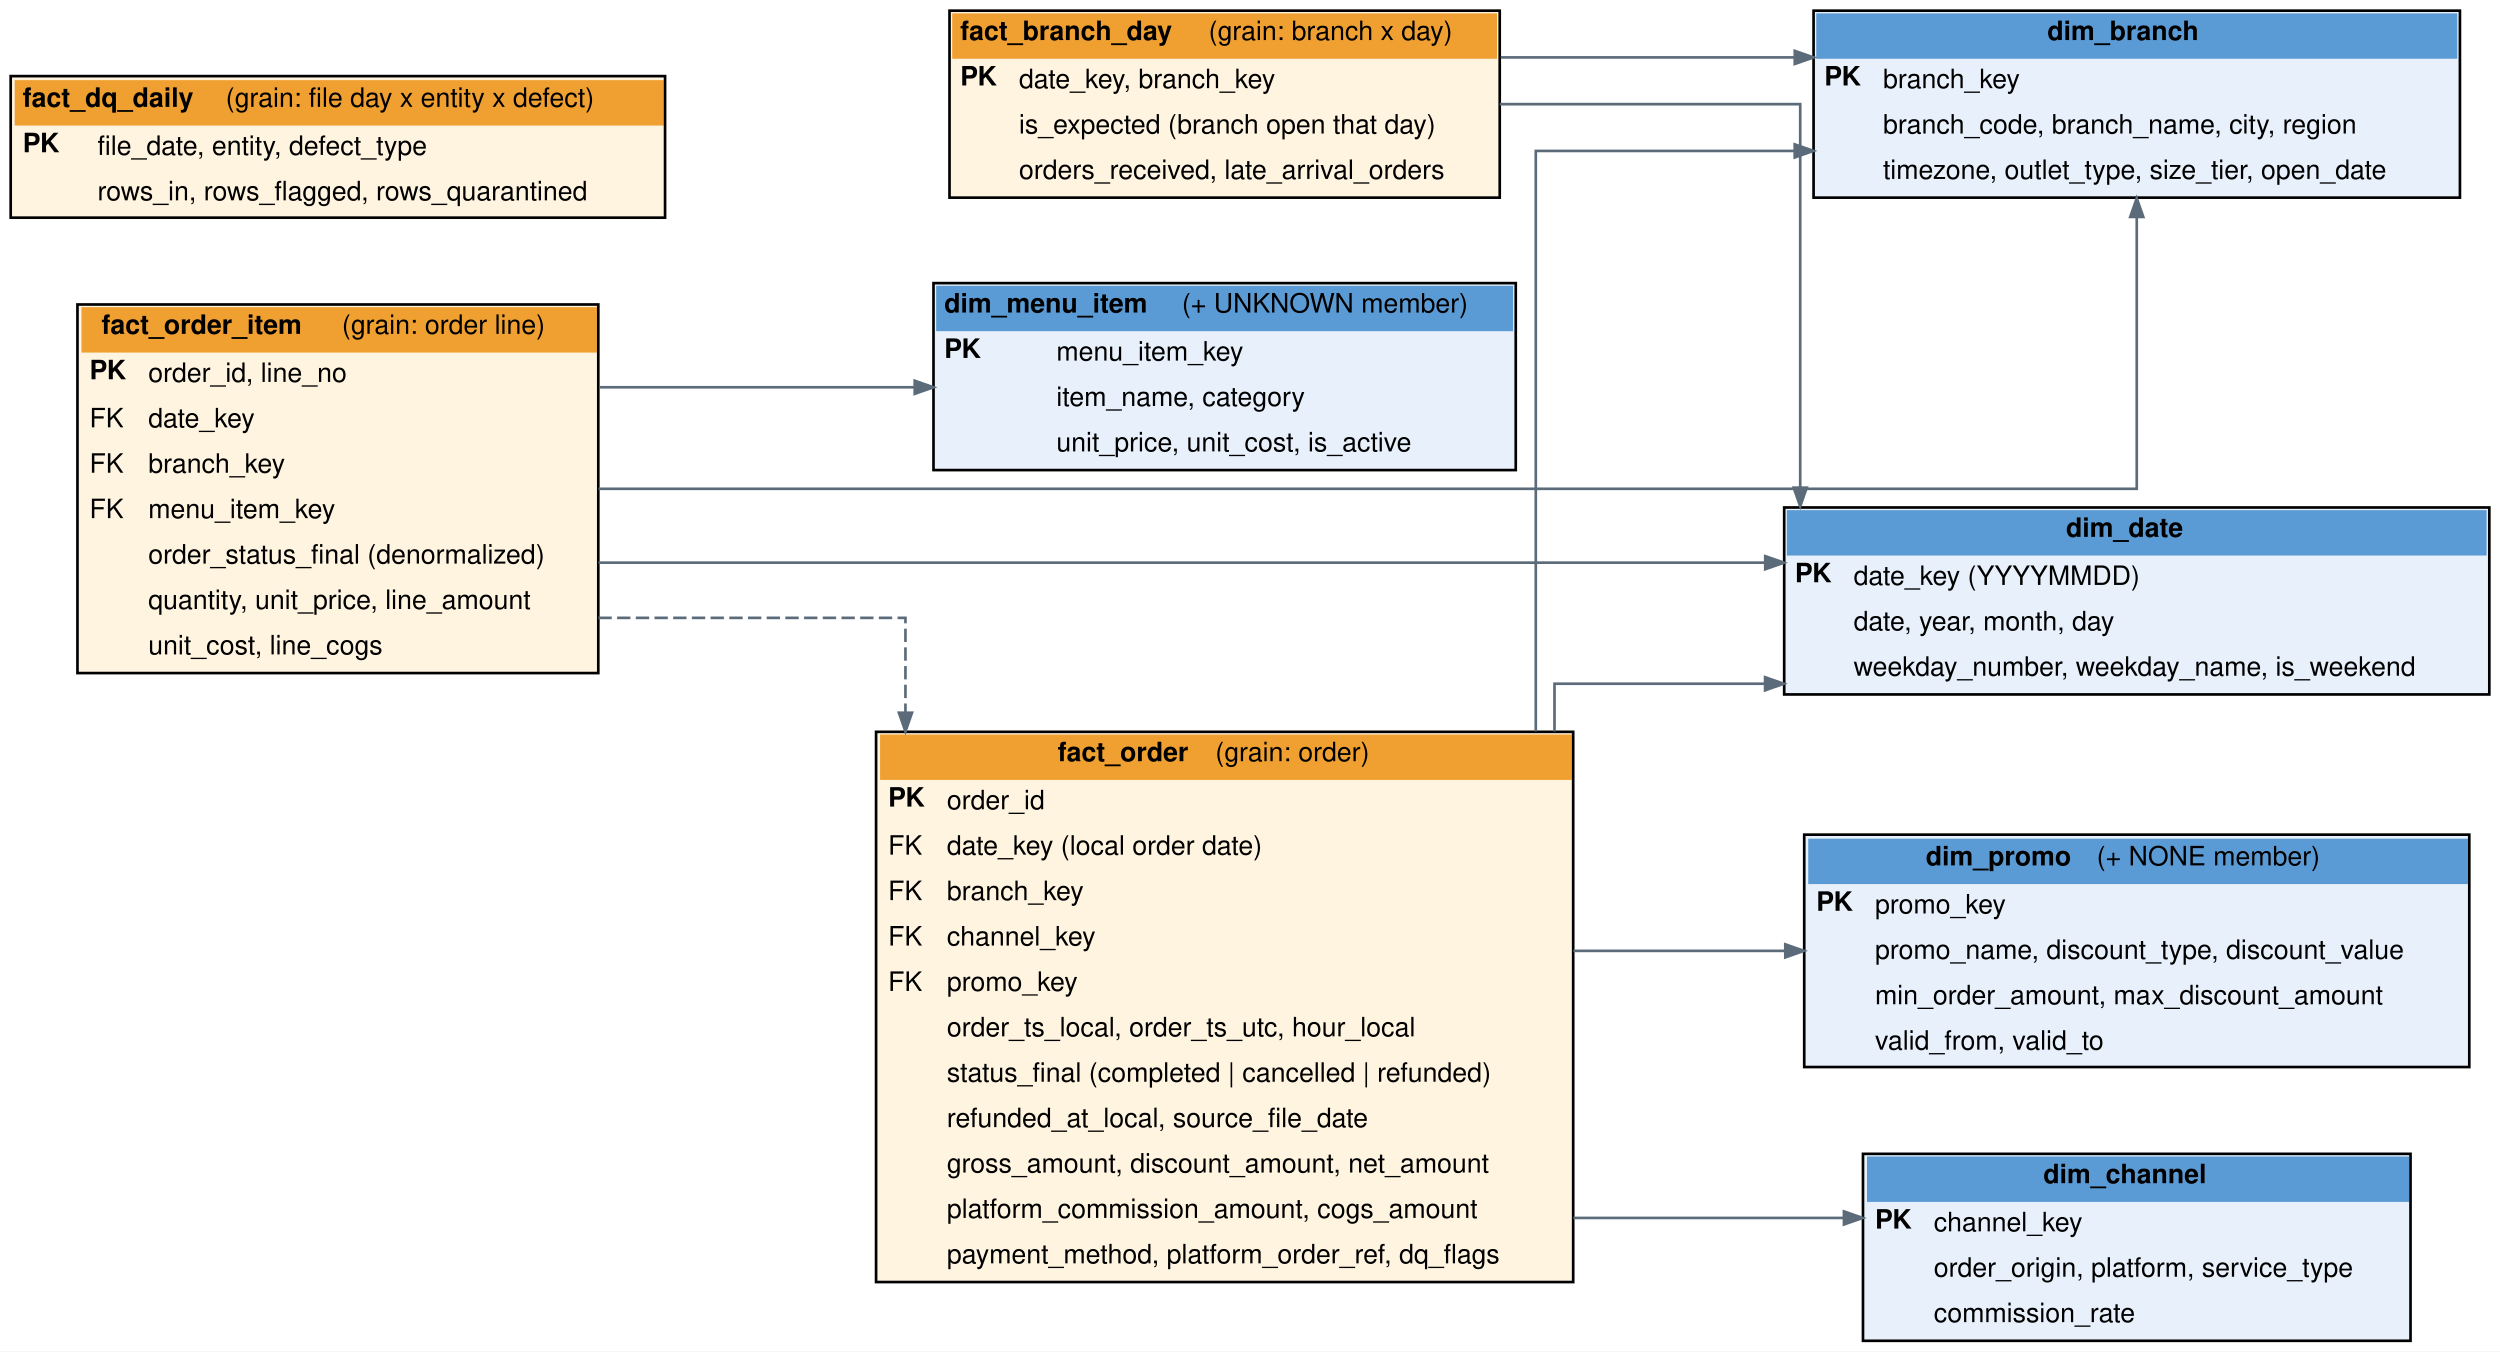
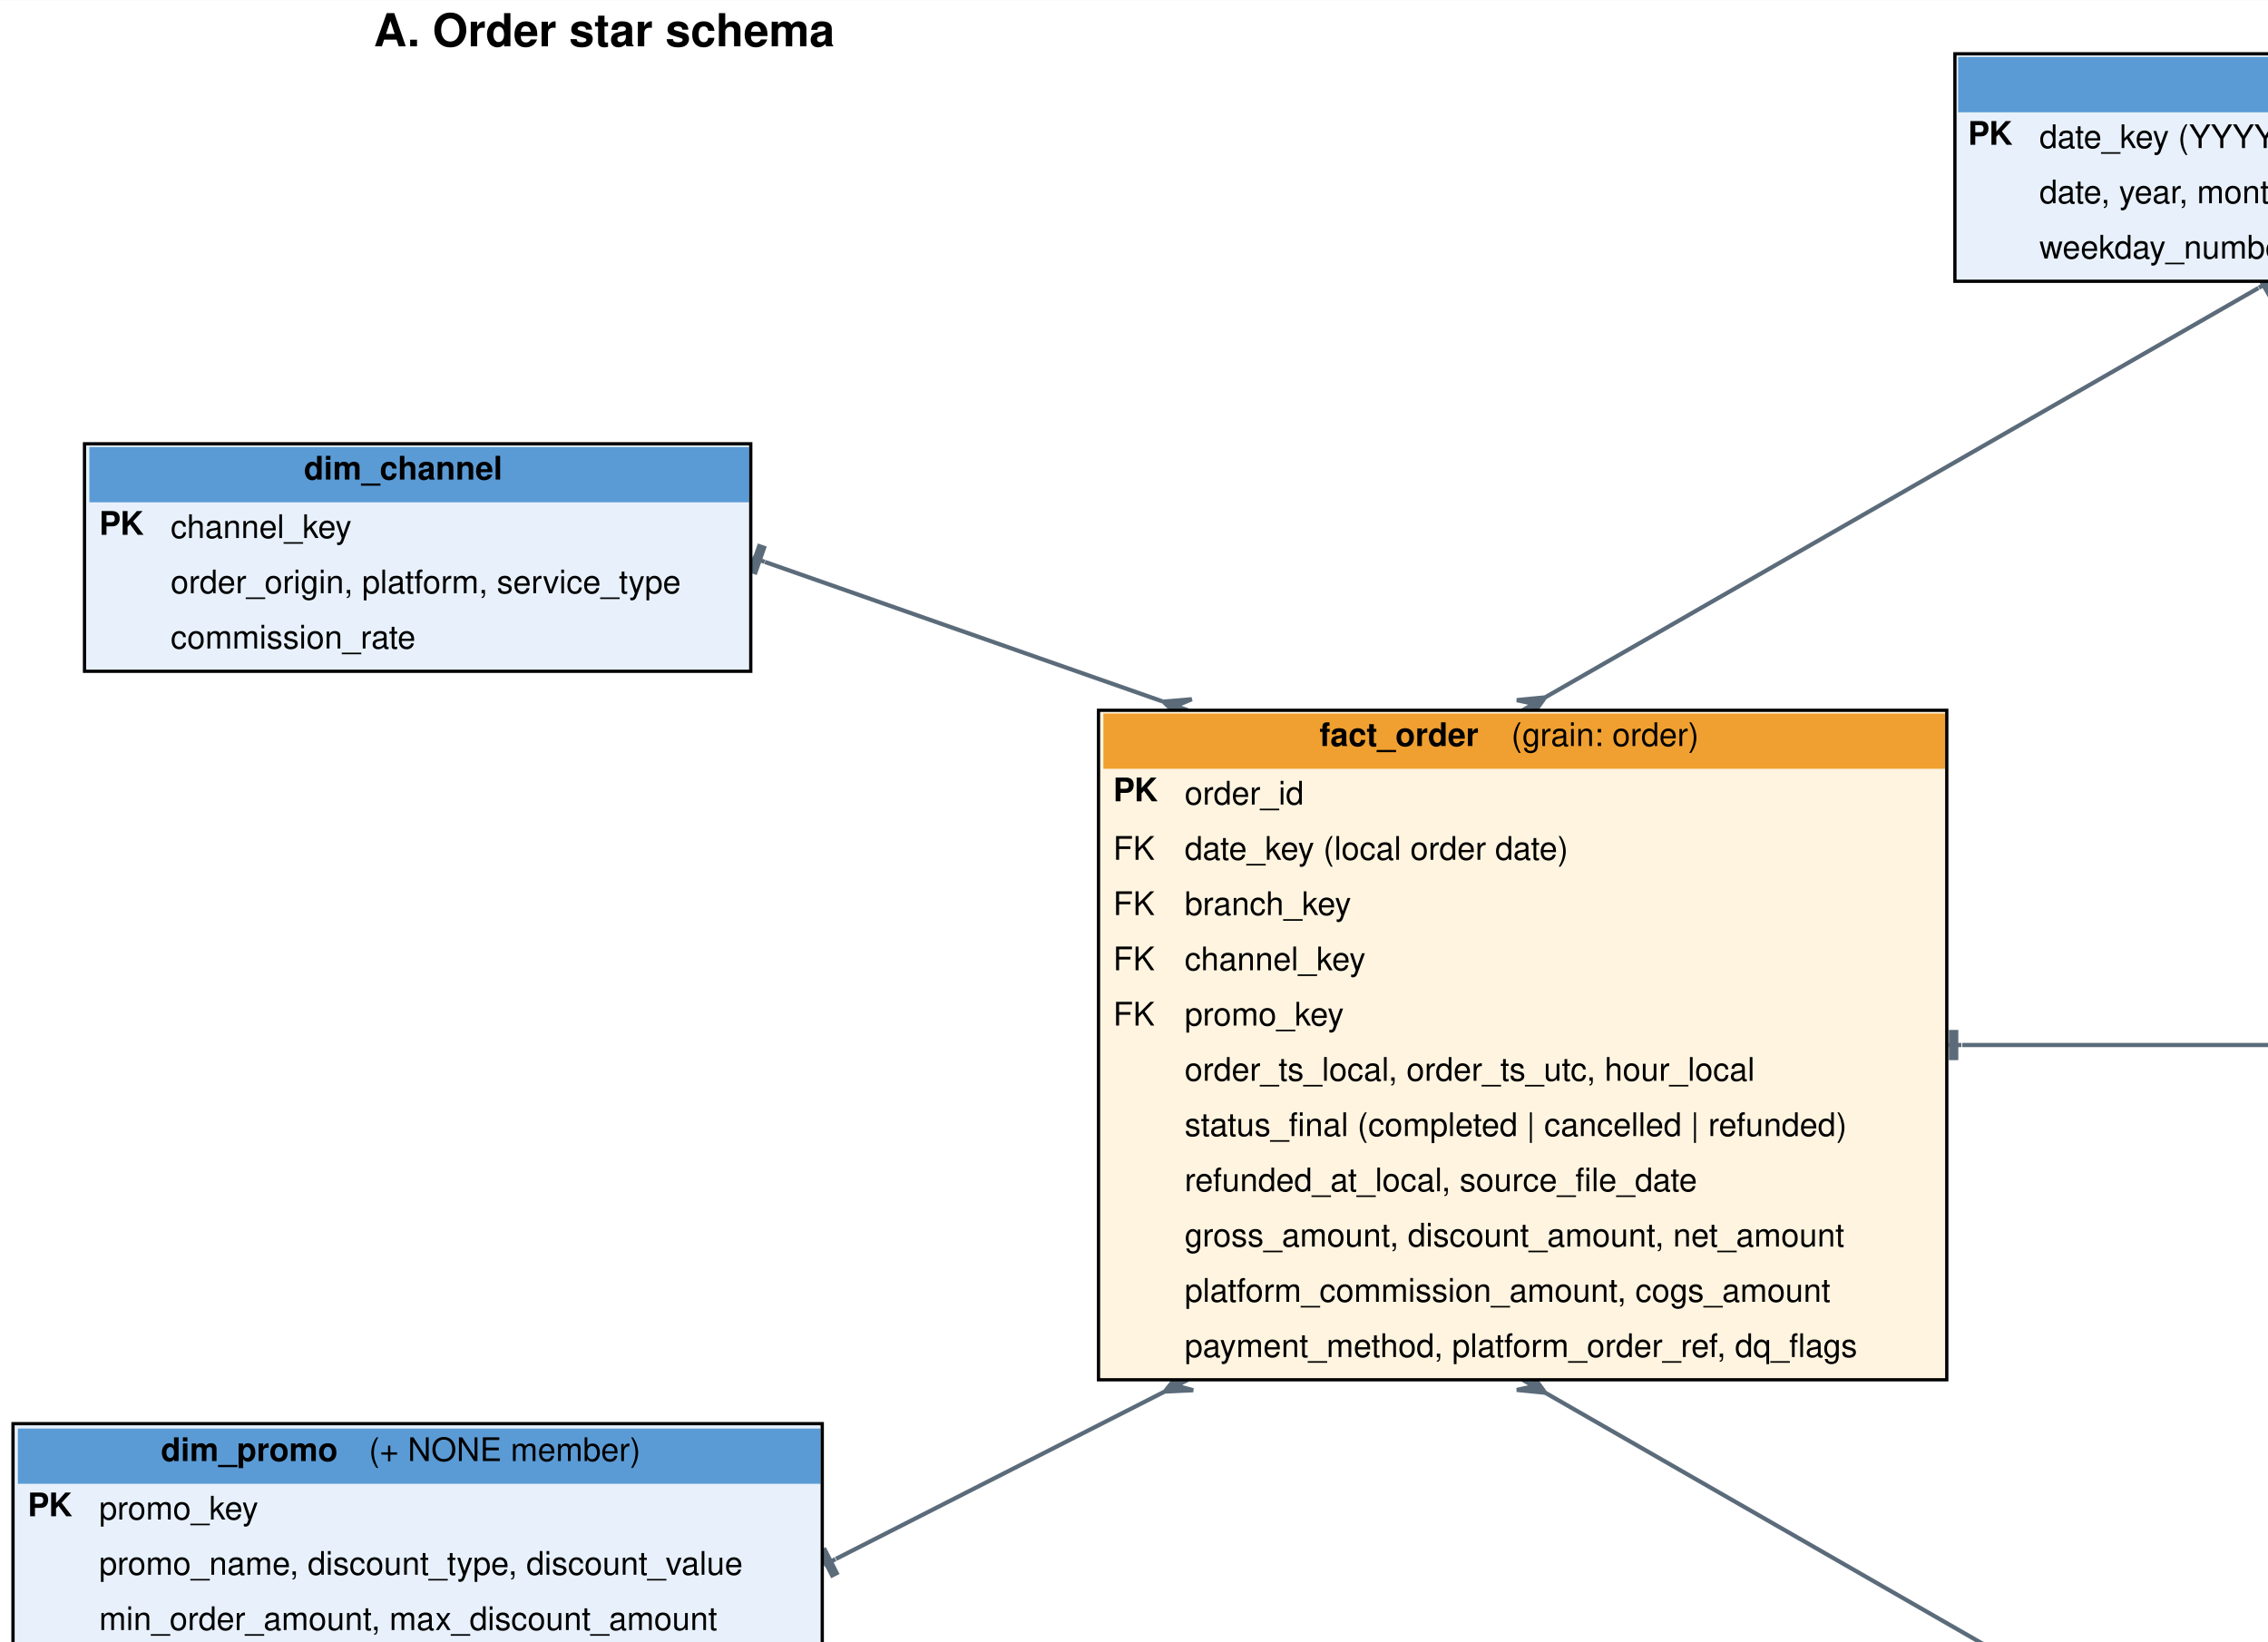
- <svg xmlns="http://www.w3.org/2000/svg" width="936pt" height="506pt" viewBox="0.00 0.00 936.00 506.00">
-   <g id="graph0" class="graph" transform="scale(1 1) rotate(0) translate(4 502)">
-     <polygon fill="white" stroke="transparent" points="-4,4 -4,-502 932,-502 932,4 -4,4" />
+ <svg xmlns="http://www.w3.org/2000/svg" width="3024pt" height="2189pt" viewBox="0.00 0.00 1451.50 1050.50">
+   <g id="graph0" class="graph" transform="scale(2.08 2.08) rotate(0) translate(4 1046.5)">
+     <polygon fill="white" stroke="transparent" points="-4,4 -4,-1046.5 1447.5,-1046.5 1447.5,4 -4,4" />
+     <g id="edge8" class="edge">
+       <path fill="none" stroke="#5b6b7a" stroke-width="1.3" d="M599.76,-725C632.48,-725 844.11,-725 888.39,-725" />
+       <polygon fill="#5b6b7a" stroke="#5b6b7a" stroke-width="1.3" points="596.3,-729 596.3,-721 597.9,-721 597.9,-729 596.3,-729" />
+       <polyline fill="none" stroke="#5b6b7a" stroke-width="1.3" points="595.5,-725 599.5,-725 " />
+       <polygon fill="#5b6b7a" stroke="#5b6b7a" stroke-width="1.3" points="888.5,-725 896.5,-728.6 892.5,-725 896.5,-725 896.5,-725 896.5,-725 892.5,-725 896.5,-721.4 888.5,-725 888.5,-725" />
+     </g>
+     <g id="edge1" class="edge">
+       <path fill="none" stroke="#5b6b7a" stroke-width="1.3" d="M690.89,-957.93C664.94,-943.04 507.01,-852.4 471.56,-832.05" />
+       <polygon fill="#5b6b7a" stroke="#5b6b7a" stroke-width="1.3" points="695.8,-956.13 691.82,-963.07 690.43,-962.27 694.41,-955.34 695.8,-956.13" />
+       <polyline fill="none" stroke="#5b6b7a" stroke-width="1.3" points="694.5,-960 691.03,-958.01 " />
+       <polygon fill="#5b6b7a" stroke="#5b6b7a" stroke-width="1.3" points="471.44,-831.98 466.29,-824.88 467.97,-829.99 464.5,-828 464.5,-828 464.5,-828 467.97,-829.99 462.71,-831.12 471.44,-831.98 471.44,-831.98" />
+     </g>
+     <g id="edge2" class="edge">
+       <path fill="none" stroke="#5b6b7a" stroke-width="1.3" d="M767.75,-957.65C792.65,-939.68 953.06,-823.91 987.85,-798.8" />
+       <polygon fill="#5b6b7a" stroke="#5b6b7a" stroke-width="1.3" points="767.49,-962.78 762.81,-956.29 764.11,-955.35 768.79,-961.84 767.49,-962.78" />
+       <polyline fill="none" stroke="#5b6b7a" stroke-width="1.3" points="764.5,-960 767.74,-957.66 " />
+       <polygon fill="#5b6b7a" stroke="#5b6b7a" stroke-width="1.3" points="988.01,-798.68 996.61,-796.92 991.26,-796.34 994.5,-794 994.5,-794 994.5,-794 991.26,-796.34 992.39,-791.08 988.01,-798.68 988.01,-798.68" />
+     </g>
+     <g id="edge3" class="edge">
+       <path fill="none" stroke="#5b6b7a" stroke-width="1.3" d="M690.89,-492.07C664.94,-506.96 507.01,-597.6 471.56,-617.95" />
+       <polygon fill="#5b6b7a" stroke="#5b6b7a" stroke-width="1.3" points="691.82,-486.93 695.8,-493.87 694.41,-494.66 690.43,-487.73 691.82,-486.93" />
+       <polyline fill="none" stroke="#5b6b7a" stroke-width="1.3" points="694.5,-490 691.03,-491.99 " />
+       <polygon fill="#5b6b7a" stroke="#5b6b7a" stroke-width="1.3" points="471.44,-618.02 462.71,-618.88 467.97,-620.01 464.5,-622 464.5,-622 464.5,-622 467.97,-620.01 466.29,-625.12 471.44,-618.02 471.44,-618.02" />
+     </g>
+     <g id="edge4" class="edge">
+       <path fill="none" stroke="#5b6b7a" stroke-width="1.3" d="M767.75,-492.35C792.65,-510.32 953.06,-626.09 987.85,-651.2" />
+       <polygon fill="#5b6b7a" stroke="#5b6b7a" stroke-width="1.3" points="762.81,-493.71 767.49,-487.22 768.79,-488.16 764.11,-494.65 762.81,-493.71" />
+       <polyline fill="none" stroke="#5b6b7a" stroke-width="1.3" points="764.5,-490 767.74,-492.34 " />
+       <polygon fill="#5b6b7a" stroke="#5b6b7a" stroke-width="1.3" points="988.01,-651.32 992.39,-658.92 991.26,-653.66 994.5,-656 994.5,-656 994.5,-656 991.26,-653.66 996.61,-653.08 988.01,-651.32 988.01,-651.32" />
+     </g>
+     <g id="edge5" class="edge">
+       <path fill="none" stroke="#5b6b7a" stroke-width="1.3" d="M231.37,-873.64C249.73,-867.2 328.33,-839.63 353.62,-830.76" />
+       <polygon fill="#5b6b7a" stroke="#5b6b7a" stroke-width="1.3" points="229.58,-878.51 226.93,-870.96 228.44,-870.43 231.09,-877.98 229.58,-878.51" />
+       <polyline fill="none" stroke="#5b6b7a" stroke-width="1.3" points="227.5,-875 231.27,-873.68 " />
+       <polygon fill="#5b6b7a" stroke="#5b6b7a" stroke-width="1.3" points="353.95,-830.65 362.69,-831.4 357.73,-829.32 361.5,-828 361.5,-828 361.5,-828 357.73,-829.32 360.31,-824.6 353.95,-830.65 353.95,-830.65" />
+     </g>
+     <g id="edge6" class="edge">
+       <path fill="none" stroke="#5b6b7a" stroke-width="1.3" d="M253.23,-566.9C269.24,-575.05 332.41,-607.2 354.12,-618.25" />
+       <polygon fill="#5b6b7a" stroke="#5b6b7a" stroke-width="1.3" points="248.4,-568.93 252.03,-561.8 253.45,-562.52 249.82,-569.65 248.4,-568.93" />
+       <polyline fill="none" stroke="#5b6b7a" stroke-width="1.3" points="249.5,-565 253.06,-566.81 " />
+       <polygon fill="#5b6b7a" stroke="#5b6b7a" stroke-width="1.3" points="354.37,-618.37 359.87,-625.21 357.94,-620.19 361.5,-622 361.5,-622 361.5,-622 357.94,-620.19 363.13,-618.79 354.37,-618.37 354.37,-618.37" />
+     </g>
+     <g id="edge7" class="edge">
+       <path fill="none" stroke="#5b6b7a" stroke-width="1.3" d="M1221.37,-725C1202.7,-725 1125.88,-725 1100.61,-725" />
+       <polygon fill="#5b6b7a" stroke="#5b6b7a" stroke-width="1.3" points="1224.7,-721 1224.7,-729 1223.1,-729 1223.1,-721 1224.7,-721" />
+       <polyline fill="none" stroke="#5b6b7a" stroke-width="1.3" points="1225.5,-725 1221.5,-725 " />
+       <polygon fill="#5b6b7a" stroke="#5b6b7a" stroke-width="1.3" points="1100.5,-725 1092.5,-721.4 1096.5,-725 1092.5,-725 1092.5,-725 1092.5,-725 1096.5,-725 1092.5,-728.6 1100.5,-725 1100.5,-725" />
+     </g>
+     <g id="edge9" class="edge">
+       <path fill="none" stroke="#5b6b7a" stroke-width="1.3" d="M360.74,-195C391.27,-195 577.42,-195 618.49,-195" />
+       <polygon fill="#5b6b7a" stroke="#5b6b7a" stroke-width="1.3" points="357.3,-199 357.3,-191 358.9,-191 358.9,-199 357.3,-199" />
+       <polyline fill="none" stroke="#5b6b7a" stroke-width="1.3" points="356.5,-195 360.5,-195 " />
+       <polygon fill="#5b6b7a" stroke="#5b6b7a" stroke-width="1.3" points="618.5,-195 626.5,-198.6 622.5,-195 626.5,-195 626.5,-195 626.5,-195 622.5,-195 626.5,-191.4 618.5,-195 618.5,-195" />
+     </g>
+     <g id="edge10" class="edge">
+       <path fill="none" stroke="#5b6b7a" stroke-width="1.3" d="M1091.37,-195C1061.7,-195 881.11,-195 840.57,-195" />
+       <polygon fill="#5b6b7a" stroke="#5b6b7a" stroke-width="1.3" points="1094.7,-191 1094.7,-199 1093.1,-199 1093.1,-191 1094.7,-191" />
+       <polyline fill="none" stroke="#5b6b7a" stroke-width="1.3" points="1095.5,-195 1091.5,-195 " />
+       <polygon fill="#5b6b7a" stroke="#5b6b7a" stroke-width="1.3" points="840.5,-195 832.5,-191.4 836.5,-195 832.5,-195 832.5,-195 832.5,-195 836.5,-195 832.5,-198.6 840.5,-195 840.5,-195" />
+     </g>
    <g id="node1" class="node">
-       <polygon fill="#fff4e0" stroke="transparent" points="324,-22 324,-228 585,-228 585,-22 324,-22" />
-       <polygon fill="#f0a030" stroke="transparent" points="325.5,-210 325.5,-227 584.5,-227 584.5,-210 325.5,-210" />
-       <text text-anchor="start" x="392" y="-217" font-family="Helvetica,sans-Serif" font-weight="bold" font-size="10.00">fact_order</text>
-       <text text-anchor="start" x="451" y="-217" font-family="Helvetica,sans-Serif" font-size="10.00"> (grain: order)</text>
-       <text text-anchor="start" x="328.5" y="-200" font-family="Helvetica,sans-Serif" font-weight="bold" font-size="10.00">PK</text>
-       <text text-anchor="start" x="350.5" y="-199" font-family="Helvetica,sans-Serif" font-size="10.00">order_id</text>
-       <text text-anchor="start" x="328.5" y="-182" font-family="Helvetica,sans-Serif" font-size="10.00">FK</text>
-       <text text-anchor="start" x="350.5" y="-182" font-family="Helvetica,sans-Serif" font-size="10.00">date_key (local order date)</text>
-       <text text-anchor="start" x="328.5" y="-165" font-family="Helvetica,sans-Serif" font-size="10.00">FK</text>
-       <text text-anchor="start" x="350.5" y="-165" font-family="Helvetica,sans-Serif" font-size="10.00">branch_key</text>
-       <text text-anchor="start" x="328.5" y="-148" font-family="Helvetica,sans-Serif" font-size="10.00">FK</text>
-       <text text-anchor="start" x="350.5" y="-148" font-family="Helvetica,sans-Serif" font-size="10.00">channel_key</text>
-       <text text-anchor="start" x="328.5" y="-131" font-family="Helvetica,sans-Serif" font-size="10.00">FK</text>
-       <text text-anchor="start" x="350.5" y="-131" font-family="Helvetica,sans-Serif" font-size="10.00">promo_key</text>
-       <text text-anchor="start" x="350.5" y="-114" font-family="Helvetica,sans-Serif" font-size="10.00">order_ts_local, order_ts_utc, hour_local</text>
-       <text text-anchor="start" x="350.5" y="-97" font-family="Helvetica,sans-Serif" font-size="10.00">status_final (completed | cancelled | refunded)</text>
-       <text text-anchor="start" x="350.5" y="-80" font-family="Helvetica,sans-Serif" font-size="10.00">refunded_at_local, source_file_date</text>
-       <text text-anchor="start" x="350.5" y="-63" font-family="Helvetica,sans-Serif" font-size="10.00">gross_amount, discount_amount, net_amount</text>
-       <text text-anchor="start" x="350.5" y="-46" font-family="Helvetica,sans-Serif" font-size="10.00">platform_commission_amount, cogs_amount</text>
-       <text text-anchor="start" x="350.5" y="-29" font-family="Helvetica,sans-Serif" font-size="10.00">payment_method, platform_order_ref, dq_flags</text>
-       <polygon fill="none" stroke="black" points="324,-22 324,-228 585,-228 585,-22 324,-22" />
+       <text text-anchor="start" x="111" y="-1032.3" font-family="Helvetica,sans-Serif" font-weight="bold" font-size="14.00">A. Order star schema</text>
+     </g>
+     <g id="node2" class="node">
+       <text text-anchor="start" x="29" y="-322.3" font-family="Helvetica,sans-Serif" font-weight="bold" font-size="14.00">B. Branch coverage and data-quality facts</text>
+     </g>
+     <g id="node3" class="node">
+       <polygon fill="#fff4e0" stroke="transparent" points="334,-622 334,-828 595,-828 595,-622 334,-622" />
+       <polygon fill="#f0a030" stroke="transparent" points="335.5,-810 335.5,-827 594.5,-827 594.5,-810 335.5,-810" />
+       <text text-anchor="start" x="402" y="-817" font-family="Helvetica,sans-Serif" font-weight="bold" font-size="10.00">fact_order</text>
+       <text text-anchor="start" x="461" y="-817" font-family="Helvetica,sans-Serif" font-size="10.00"> (grain: order)</text>
+       <text text-anchor="start" x="338.5" y="-800" font-family="Helvetica,sans-Serif" font-weight="bold" font-size="10.00">PK</text>
+       <text text-anchor="start" x="360.5" y="-799" font-family="Helvetica,sans-Serif" font-size="10.00">order_id</text>
+       <text text-anchor="start" x="338.5" y="-782" font-family="Helvetica,sans-Serif" font-size="10.00">FK</text>
+       <text text-anchor="start" x="360.5" y="-782" font-family="Helvetica,sans-Serif" font-size="10.00">date_key (local order date)</text>
+       <text text-anchor="start" x="338.5" y="-765" font-family="Helvetica,sans-Serif" font-size="10.00">FK</text>
+       <text text-anchor="start" x="360.5" y="-765" font-family="Helvetica,sans-Serif" font-size="10.00">branch_key</text>
+       <text text-anchor="start" x="338.5" y="-748" font-family="Helvetica,sans-Serif" font-size="10.00">FK</text>
+       <text text-anchor="start" x="360.5" y="-748" font-family="Helvetica,sans-Serif" font-size="10.00">channel_key</text>
+       <text text-anchor="start" x="338.5" y="-731" font-family="Helvetica,sans-Serif" font-size="10.00">FK</text>
+       <text text-anchor="start" x="360.5" y="-731" font-family="Helvetica,sans-Serif" font-size="10.00">promo_key</text>
+       <text text-anchor="start" x="360.5" y="-714" font-family="Helvetica,sans-Serif" font-size="10.00">order_ts_local, order_ts_utc, hour_local</text>
+       <text text-anchor="start" x="360.5" y="-697" font-family="Helvetica,sans-Serif" font-size="10.00">status_final (completed | cancelled | refunded)</text>
+       <text text-anchor="start" x="360.5" y="-680" font-family="Helvetica,sans-Serif" font-size="10.00">refunded_at_local, source_file_date</text>
+       <text text-anchor="start" x="360.5" y="-663" font-family="Helvetica,sans-Serif" font-size="10.00">gross_amount, discount_amount, net_amount</text>
+       <text text-anchor="start" x="360.5" y="-646" font-family="Helvetica,sans-Serif" font-size="10.00">platform_commission_amount, cogs_amount</text>
+       <text text-anchor="start" x="360.5" y="-629" font-family="Helvetica,sans-Serif" font-size="10.00">payment_method, platform_order_ref, dq_flags</text>
+       <polygon fill="none" stroke="black" points="334,-622 334,-828 595,-828 595,-622 334,-622" />
+     </g>
+     <g id="node4" class="node">
+       <polygon fill="#fff4e0" stroke="transparent" points="897,-656 897,-794 1092,-794 1092,-656 897,-656" />
+       <polygon fill="#f0a030" stroke="transparent" points="898.5,-776 898.5,-793 1091.5,-793 1091.5,-776 898.5,-776" />
+       <text text-anchor="start" x="906" y="-783" font-family="Helvetica,sans-Serif" font-weight="bold" font-size="10.00">fact_order_item</text>
+       <text text-anchor="start" x="996" y="-783" font-family="Helvetica,sans-Serif" font-size="10.00"> (grain: order line)</text>
+       <text text-anchor="start" x="901.5" y="-766" font-family="Helvetica,sans-Serif" font-weight="bold" font-size="10.00">PK</text>
+       <text text-anchor="start" x="923.5" y="-765" font-family="Helvetica,sans-Serif" font-size="10.00">order_id, line_no</text>
+       <text text-anchor="start" x="901.5" y="-748" font-family="Helvetica,sans-Serif" font-size="10.00">FK</text>
+       <text text-anchor="start" x="923.5" y="-748" font-family="Helvetica,sans-Serif" font-size="10.00">date_key</text>
+       <text text-anchor="start" x="901.5" y="-731" font-family="Helvetica,sans-Serif" font-size="10.00">FK</text>
+       <text text-anchor="start" x="923.5" y="-731" font-family="Helvetica,sans-Serif" font-size="10.00">branch_key</text>
+       <text text-anchor="start" x="901.5" y="-714" font-family="Helvetica,sans-Serif" font-size="10.00">FK</text>
+       <text text-anchor="start" x="923.5" y="-714" font-family="Helvetica,sans-Serif" font-size="10.00">menu_item_key</text>
+       <text text-anchor="start" x="923.5" y="-697" font-family="Helvetica,sans-Serif" font-size="10.00">order_status_final (denormalized)</text>
+       <text text-anchor="start" x="923.5" y="-680" font-family="Helvetica,sans-Serif" font-size="10.00">quantity, unit_price, line_amount</text>
+       <text text-anchor="start" x="923.5" y="-663" font-family="Helvetica,sans-Serif" font-size="10.00">unit_cost, line_cogs</text>
+       <polygon fill="none" stroke="black" points="897,-656 897,-794 1092,-794 1092,-656 897,-656" />
    </g>
    <g id="node5" class="node">
-       <polygon fill="#e8f1fb" stroke="transparent" points="664,-242 664,-312 928,-312 928,-242 664,-242" />
-       <polygon fill="#5b9bd5" stroke="transparent" points="665,-294 665,-311 927,-311 927,-294 665,-294" />
-       <text text-anchor="start" x="769.5" y="-301" font-family="Helvetica,sans-Serif" font-weight="bold" font-size="10.00">dim_date</text>
-       <text text-anchor="start" x="668" y="-284" font-family="Helvetica,sans-Serif" font-weight="bold" font-size="10.00">PK</text>
-       <text text-anchor="start" x="690" y="-283" font-family="Helvetica,sans-Serif" font-size="10.00">date_key (YYYYMMDD)</text>
-       <text text-anchor="start" x="690" y="-266" font-family="Helvetica,sans-Serif" font-size="10.00">date, year, month, day</text>
-       <text text-anchor="start" x="690" y="-249" font-family="Helvetica,sans-Serif" font-size="10.00">weekday_number, weekday_name, is_weekend</text>
-       <polygon fill="none" stroke="black" points="664,-242 664,-312 928,-312 928,-242 664,-242" />
-     </g>
-     <g id="edge1" class="edge">
-       <path fill="none" stroke="#5b6b7a" d="M578,-228.15C578,-238.9 578,-246 578,-246 578,-246 656.85,-246 656.85,-246" />
-       <polygon fill="#5b6b7a" stroke="#5b6b7a" points="656.85,-248.45 663.85,-246 656.85,-243.55 656.85,-248.45" />
+       <polygon fill="#e8f1fb" stroke="transparent" points="597.5,-960 597.5,-1030 861.5,-1030 861.5,-960 597.5,-960" />
+       <polygon fill="#5b9bd5" stroke="transparent" points="598.5,-1012 598.5,-1029 860.5,-1029 860.5,-1012 598.5,-1012" />
+       <text text-anchor="start" x="703" y="-1019" font-family="Helvetica,sans-Serif" font-weight="bold" font-size="10.00">dim_date</text>
+       <text text-anchor="start" x="601.5" y="-1002" font-family="Helvetica,sans-Serif" font-weight="bold" font-size="10.00">PK</text>
+       <text text-anchor="start" x="623.5" y="-1001" font-family="Helvetica,sans-Serif" font-size="10.00">date_key (YYYYMMDD)</text>
+       <text text-anchor="start" x="623.5" y="-984" font-family="Helvetica,sans-Serif" font-size="10.00">date, year, month, day</text>
+       <text text-anchor="start" x="623.5" y="-967" font-family="Helvetica,sans-Serif" font-size="10.00">weekday_number, weekday_name, is_weekend</text>
+       <polygon fill="none" stroke="black" points="597.5,-960 597.5,-1030 861.5,-1030 861.5,-960 597.5,-960" />
    </g>
    <g id="node6" class="node">
-       <polygon fill="#e8f1fb" stroke="transparent" points="675,-428 675,-498 917,-498 917,-428 675,-428" />
-       <polygon fill="#5b9bd5" stroke="transparent" points="676,-480 676,-497 916,-497 916,-480 676,-480" />
-       <text text-anchor="start" x="762.5" y="-487" font-family="Helvetica,sans-Serif" font-weight="bold" font-size="10.00">dim_branch</text>
-       <text text-anchor="start" x="679" y="-470" font-family="Helvetica,sans-Serif" font-weight="bold" font-size="10.00">PK</text>
-       <text text-anchor="start" x="701" y="-469" font-family="Helvetica,sans-Serif" font-size="10.00">branch_key</text>
-       <text text-anchor="start" x="701" y="-452" font-family="Helvetica,sans-Serif" font-size="10.00">branch_code, branch_name, city, region</text>
-       <text text-anchor="start" x="701" y="-435" font-family="Helvetica,sans-Serif" font-size="10.00">timezone, outlet_type, size_tier, open_date</text>
-       <polygon fill="none" stroke="black" points="675,-428 675,-498 917,-498 917,-428 675,-428" />
-     </g>
-     <g id="edge2" class="edge">
-       <path fill="none" stroke="#5b6b7a" d="M571,-228.17C571,-321.86 571,-445.5 571,-445.5 571,-445.5 667.94,-445.5 667.94,-445.5" />
-       <polygon fill="#5b6b7a" stroke="#5b6b7a" points="667.94,-447.95 674.94,-445.5 667.94,-443.05 667.94,-447.95" />
+       <polygon fill="#e8f1fb" stroke="transparent" points="608.5,-420 608.5,-490 850.5,-490 850.5,-420 608.5,-420" />
+       <polygon fill="#5b9bd5" stroke="transparent" points="609.5,-472 609.5,-489 849.5,-489 849.5,-472 609.5,-472" />
+       <text text-anchor="start" x="696" y="-479" font-family="Helvetica,sans-Serif" font-weight="bold" font-size="10.00">dim_branch</text>
+       <text text-anchor="start" x="612.5" y="-462" font-family="Helvetica,sans-Serif" font-weight="bold" font-size="10.00">PK</text>
+       <text text-anchor="start" x="634.5" y="-461" font-family="Helvetica,sans-Serif" font-size="10.00">branch_key</text>
+       <text text-anchor="start" x="634.5" y="-444" font-family="Helvetica,sans-Serif" font-size="10.00">branch_code, branch_name, city, region</text>
+       <text text-anchor="start" x="634.5" y="-427" font-family="Helvetica,sans-Serif" font-size="10.00">timezone, outlet_type, size_tier, open_date</text>
+       <polygon fill="none" stroke="black" points="608.5,-420 608.5,-490 850.5,-490 850.5,-420 608.5,-420" />
    </g>
    <g id="node7" class="node">
-       <polygon fill="#e8f1fb" stroke="transparent" points="693.5,0 693.5,-70 898.5,-70 898.5,0 693.5,0" />
-       <polygon fill="#5b9bd5" stroke="transparent" points="695,-52 695,-69 898,-69 898,-52 695,-52" />
-       <text text-anchor="start" x="761" y="-59" font-family="Helvetica,sans-Serif" font-weight="bold" font-size="10.00">dim_channel</text>
-       <text text-anchor="start" x="698" y="-42" font-family="Helvetica,sans-Serif" font-weight="bold" font-size="10.00">PK</text>
-       <text text-anchor="start" x="720" y="-41" font-family="Helvetica,sans-Serif" font-size="10.00">channel_key</text>
-       <text text-anchor="start" x="720" y="-24" font-family="Helvetica,sans-Serif" font-size="10.00">order_origin, platform, service_type</text>
-       <text text-anchor="start" x="720" y="-7" font-family="Helvetica,sans-Serif" font-size="10.00">commission_rate</text>
-       <polygon fill="none" stroke="black" points="693.5,0 693.5,-70 898.5,-70 898.5,0 693.5,0" />
-     </g>
-     <g id="edge3" class="edge">
-       <path fill="none" stroke="#5b6b7a" d="M585.07,-46C585.07,-46 686.37,-46 686.37,-46" />
-       <polygon fill="#5b6b7a" stroke="#5b6b7a" points="686.37,-48.45 693.37,-46 686.37,-43.55 686.37,-48.45" />
+       <polygon fill="#e8f1fb" stroke="transparent" points="22,-840 22,-910 227,-910 227,-840 22,-840" />
+       <polygon fill="#5b9bd5" stroke="transparent" points="23.5,-892 23.5,-909 226.5,-909 226.5,-892 23.5,-892" />
+       <text text-anchor="start" x="89.5" y="-899" font-family="Helvetica,sans-Serif" font-weight="bold" font-size="10.00">dim_channel</text>
+       <text text-anchor="start" x="26.5" y="-882" font-family="Helvetica,sans-Serif" font-weight="bold" font-size="10.00">PK</text>
+       <text text-anchor="start" x="48.5" y="-881" font-family="Helvetica,sans-Serif" font-size="10.00">channel_key</text>
+       <text text-anchor="start" x="48.5" y="-864" font-family="Helvetica,sans-Serif" font-size="10.00">order_origin, platform, service_type</text>
+       <text text-anchor="start" x="48.5" y="-847" font-family="Helvetica,sans-Serif" font-size="10.00">commission_rate</text>
+       <polygon fill="none" stroke="black" points="22,-840 22,-910 227,-910 227,-840 22,-840" />
    </g>
    <g id="node8" class="node">
-       <polygon fill="#e8f1fb" stroke="transparent" points="671.5,-102.5 671.5,-189.5 920.5,-189.5 920.5,-102.5 671.5,-102.5" />
-       <polygon fill="#5b9bd5" stroke="transparent" points="673,-171 673,-188 920,-188 920,-171 673,-171" />
-       <text text-anchor="start" x="717" y="-178" font-family="Helvetica,sans-Serif" font-weight="bold" font-size="10.00">dim_promo</text>
-       <text text-anchor="start" x="781" y="-178" font-family="Helvetica,sans-Serif" font-size="10.00"> (+ NONE member)</text>
-       <text text-anchor="start" x="676" y="-161" font-family="Helvetica,sans-Serif" font-weight="bold" font-size="10.00">PK</text>
-       <text text-anchor="start" x="698" y="-160" font-family="Helvetica,sans-Serif" font-size="10.00">promo_key</text>
-       <text text-anchor="start" x="698" y="-143" font-family="Helvetica,sans-Serif" font-size="10.00">promo_name, discount_type, discount_value</text>
-       <text text-anchor="start" x="698" y="-126" font-family="Helvetica,sans-Serif" font-size="10.00">min_order_amount, max_discount_amount</text>
-       <text text-anchor="start" x="698" y="-109" font-family="Helvetica,sans-Serif" font-size="10.00">valid_from, valid_to</text>
-       <polygon fill="none" stroke="black" points="671.5,-102.5 671.5,-189.5 920.5,-189.5 920.5,-102.5 671.5,-102.5" />
-     </g>
-     <g id="edge4" class="edge">
-       <path fill="none" stroke="#5b6b7a" d="M585.07,-146C585.07,-146 664.41,-146 664.41,-146" />
-       <polygon fill="#5b6b7a" stroke="#5b6b7a" points="664.41,-148.45 671.41,-146 664.41,-143.55 664.41,-148.45" />
-     </g>
-     <g id="node2" class="node">
-       <polygon fill="#fff4e0" stroke="transparent" points="25,-250 25,-388 220,-388 220,-250 25,-250" />
-       <polygon fill="#f0a030" stroke="transparent" points="26.5,-370 26.5,-387 219.5,-387 219.5,-370 26.5,-370" />
-       <text text-anchor="start" x="34" y="-377" font-family="Helvetica,sans-Serif" font-weight="bold" font-size="10.00">fact_order_item</text>
-       <text text-anchor="start" x="124" y="-377" font-family="Helvetica,sans-Serif" font-size="10.00"> (grain: order line)</text>
-       <text text-anchor="start" x="29.5" y="-360" font-family="Helvetica,sans-Serif" font-weight="bold" font-size="10.00">PK</text>
-       <text text-anchor="start" x="51.5" y="-359" font-family="Helvetica,sans-Serif" font-size="10.00">order_id, line_no</text>
-       <text text-anchor="start" x="29.5" y="-342" font-family="Helvetica,sans-Serif" font-size="10.00">FK</text>
-       <text text-anchor="start" x="51.5" y="-342" font-family="Helvetica,sans-Serif" font-size="10.00">date_key</text>
-       <text text-anchor="start" x="29.5" y="-325" font-family="Helvetica,sans-Serif" font-size="10.00">FK</text>
-       <text text-anchor="start" x="51.5" y="-325" font-family="Helvetica,sans-Serif" font-size="10.00">branch_key</text>
-       <text text-anchor="start" x="29.5" y="-308" font-family="Helvetica,sans-Serif" font-size="10.00">FK</text>
-       <text text-anchor="start" x="51.5" y="-308" font-family="Helvetica,sans-Serif" font-size="10.00">menu_item_key</text>
-       <text text-anchor="start" x="51.5" y="-291" font-family="Helvetica,sans-Serif" font-size="10.00">order_status_final (denormalized)</text>
-       <text text-anchor="start" x="51.5" y="-274" font-family="Helvetica,sans-Serif" font-size="10.00">quantity, unit_price, line_amount</text>
-       <text text-anchor="start" x="51.5" y="-257" font-family="Helvetica,sans-Serif" font-size="10.00">unit_cost, line_cogs</text>
-       <polygon fill="none" stroke="black" points="25,-250 25,-388 220,-388 220,-250 25,-250" />
-     </g>
-     <g id="edge5" class="edge">
-       <path fill="none" stroke="#5b6b7a" stroke-dasharray="5,2" d="M220.04,-270.67C275.91,-270.67 335,-270.67 335,-270.67 335,-270.67 335,-235.14 335,-235.14" />
-       <polygon fill="#5b6b7a" stroke="#5b6b7a" points="337.45,-235.14 335,-228.14 332.55,-235.14 337.45,-235.14" />
-     </g>
-     <g id="edge7" class="edge">
-       <path fill="none" stroke="#5b6b7a" d="M220.07,-291.33C220.07,-291.33 656.9,-291.33 656.9,-291.33" />
-       <polygon fill="#5b6b7a" stroke="#5b6b7a" points="656.9,-293.78 663.9,-291.33 656.9,-288.88 656.9,-293.78" />
-     </g>
-     <g id="edge8" class="edge">
-       <path fill="none" stroke="#5b6b7a" d="M220.07,-319C406.73,-319 796,-319 796,-319 796,-319 796,-420.77 796,-420.77" />
-       <polygon fill="#5b6b7a" stroke="#5b6b7a" points="793.55,-420.77 796,-427.77 798.45,-420.77 793.55,-420.77" />
+       <polygon fill="#e8f1fb" stroke="transparent" points="0,-521.5 0,-608.5 249,-608.5 249,-521.5 0,-521.5" />
+       <polygon fill="#5b9bd5" stroke="transparent" points="1.5,-590 1.5,-607 248.5,-607 248.5,-590 1.5,-590" />
+       <text text-anchor="start" x="45.5" y="-597" font-family="Helvetica,sans-Serif" font-weight="bold" font-size="10.00">dim_promo</text>
+       <text text-anchor="start" x="109.5" y="-597" font-family="Helvetica,sans-Serif" font-size="10.00"> (+ NONE member)</text>
+       <text text-anchor="start" x="4.5" y="-580" font-family="Helvetica,sans-Serif" font-weight="bold" font-size="10.00">PK</text>
+       <text text-anchor="start" x="26.5" y="-579" font-family="Helvetica,sans-Serif" font-size="10.00">promo_key</text>
+       <text text-anchor="start" x="26.5" y="-562" font-family="Helvetica,sans-Serif" font-size="10.00">promo_name, discount_type, discount_value</text>
+       <text text-anchor="start" x="26.5" y="-545" font-family="Helvetica,sans-Serif" font-size="10.00">min_order_amount, max_discount_amount</text>
+       <text text-anchor="start" x="26.5" y="-528" font-family="Helvetica,sans-Serif" font-size="10.00">valid_from, valid_to</text>
+       <polygon fill="none" stroke="black" points="0,-521.5 0,-608.5 249,-608.5 249,-521.5 0,-521.5" />
    </g>
    <g id="node9" class="node">
-       <polygon fill="#e8f1fb" stroke="transparent" points="345.5,-326 345.5,-396 563.5,-396 563.5,-326 345.5,-326" />
-       <polygon fill="#5b9bd5" stroke="transparent" points="346.5,-378 346.5,-395 562.5,-395 562.5,-378 346.5,-378" />
-       <text text-anchor="start" x="349.5" y="-385" font-family="Helvetica,sans-Serif" font-weight="bold" font-size="10.00">dim_menu_item</text>
-       <text text-anchor="start" x="438.5" y="-385" font-family="Helvetica,sans-Serif" font-size="10.00"> (+ UNKNOWN member)</text>
-       <text text-anchor="start" x="349.5" y="-368" font-family="Helvetica,sans-Serif" font-weight="bold" font-size="10.00">PK</text>
-       <text text-anchor="start" x="391.5" y="-367" font-family="Helvetica,sans-Serif" font-size="10.00">menu_item_key</text>
-       <text text-anchor="start" x="391.5" y="-350" font-family="Helvetica,sans-Serif" font-size="10.00">item_name, category</text>
-       <text text-anchor="start" x="391.5" y="-333" font-family="Helvetica,sans-Serif" font-size="10.00">unit_price, unit_cost, is_active</text>
-       <polygon fill="none" stroke="black" points="345.5,-326 345.5,-396 563.5,-396 563.5,-326 345.5,-326" />
-     </g>
-     <g id="edge6" class="edge">
-       <path fill="none" stroke="#5b6b7a" d="M220.32,-357C220.32,-357 338.47,-357 338.47,-357" />
-       <polygon fill="#5b6b7a" stroke="#5b6b7a" points="338.47,-359.45 345.47,-357 338.47,-354.55 338.47,-359.45" />
-     </g>
-     <g id="node3" class="node">
-       <polygon fill="#fff4e0" stroke="transparent" points="351.5,-428 351.5,-498 557.5,-498 557.5,-428 351.5,-428" />
-       <polygon fill="#f0a030" stroke="transparent" points="352.5,-480 352.5,-497 556.5,-497 556.5,-480 352.5,-480" />
-       <text text-anchor="start" x="355.5" y="-487" font-family="Helvetica,sans-Serif" font-weight="bold" font-size="10.00">fact_branch_day</text>
-       <text text-anchor="start" x="448.5" y="-487" font-family="Helvetica,sans-Serif" font-size="10.00"> (grain: branch x day)</text>
-       <text text-anchor="start" x="355.5" y="-470" font-family="Helvetica,sans-Serif" font-weight="bold" font-size="10.00">PK</text>
-       <text text-anchor="start" x="377.5" y="-469" font-family="Helvetica,sans-Serif" font-size="10.00">date_key, branch_key</text>
-       <text text-anchor="start" x="377.5" y="-452" font-family="Helvetica,sans-Serif" font-size="10.00">is_expected (branch open that day)</text>
-       <text text-anchor="start" x="377.5" y="-435" font-family="Helvetica,sans-Serif" font-size="10.00">orders_received, late_arrival_orders</text>
-       <polygon fill="none" stroke="black" points="351.5,-428 351.5,-498 557.5,-498 557.5,-428 351.5,-428" />
-     </g>
-     <g id="edge9" class="edge">
-       <path fill="none" stroke="#5b6b7a" d="M557.52,-463C612.92,-463 670,-463 670,-463 670,-463 670,-319.42 670,-319.42" />
-       <polygon fill="#5b6b7a" stroke="#5b6b7a" points="672.45,-319.42 670,-312.42 667.55,-319.42 672.45,-319.42" />
-     </g>
-     <g id="edge10" class="edge">
-       <path fill="none" stroke="#5b6b7a" d="M557.89,-480.5C557.89,-480.5 667.96,-480.5 667.96,-480.5" />
-       <polygon fill="#5b6b7a" stroke="#5b6b7a" points="667.96,-482.95 674.96,-480.5 667.96,-478.05 667.96,-482.95" />
-     </g>
-     <g id="node4" class="node">
-       <polygon fill="#fff4e0" stroke="transparent" points="0,-420.5 0,-473.5 245,-473.5 245,-420.5 0,-420.5" />
-       <polygon fill="#f0a030" stroke="transparent" points="1.5,-455 1.5,-472 244.5,-472 244.5,-455 1.5,-455" />
-       <text text-anchor="start" x="4.5" y="-462" font-family="Helvetica,sans-Serif" font-weight="bold" font-size="10.00">fact_dq_daily</text>
-       <text text-anchor="start" x="80.5" y="-462" font-family="Helvetica,sans-Serif" font-size="10.00"> (grain: file day x entity x defect)</text>
-       <text text-anchor="start" x="4.5" y="-445" font-family="Helvetica,sans-Serif" font-weight="bold" font-size="10.00">PK</text>
-       <text text-anchor="start" x="32.5" y="-444" font-family="Helvetica,sans-Serif" font-size="10.00">file_date, entity, defect_type</text>
-       <text text-anchor="start" x="32.5" y="-427" font-family="Helvetica,sans-Serif" font-size="10.00">rows_in, rows_flagged, rows_quarantined</text>
-       <polygon fill="none" stroke="black" points="0,-420.5 0,-473.5 245,-473.5 245,-420.5 0,-420.5" />
+       <polygon fill="#e8f1fb" stroke="transparent" points="1225.5,-690 1225.5,-760 1443.5,-760 1443.5,-690 1225.5,-690" />
+       <polygon fill="#5b9bd5" stroke="transparent" points="1226.5,-742 1226.5,-759 1442.5,-759 1442.5,-742 1226.5,-742" />
+       <text text-anchor="start" x="1229.5" y="-749" font-family="Helvetica,sans-Serif" font-weight="bold" font-size="10.00">dim_menu_item</text>
+       <text text-anchor="start" x="1318.5" y="-749" font-family="Helvetica,sans-Serif" font-size="10.00"> (+ UNKNOWN member)</text>
+       <text text-anchor="start" x="1229.5" y="-732" font-family="Helvetica,sans-Serif" font-weight="bold" font-size="10.00">PK</text>
+       <text text-anchor="start" x="1271.5" y="-731" font-family="Helvetica,sans-Serif" font-size="10.00">menu_item_key</text>
+       <text text-anchor="start" x="1271.5" y="-714" font-family="Helvetica,sans-Serif" font-size="10.00">item_name, category</text>
+       <text text-anchor="start" x="1271.5" y="-697" font-family="Helvetica,sans-Serif" font-size="10.00">unit_price, unit_cost, is_active</text>
+       <polygon fill="none" stroke="black" points="1225.5,-690 1225.5,-760 1443.5,-760 1443.5,-690 1225.5,-690" />
+     </g>
+     <g id="node10" class="node">
+       <polygon fill="#fff4e0" stroke="transparent" points="626.5,-160 626.5,-230 832.5,-230 832.5,-160 626.5,-160" />
+       <polygon fill="#f0a030" stroke="transparent" points="627.5,-212 627.5,-229 831.5,-229 831.5,-212 627.5,-212" />
+       <text text-anchor="start" x="630.5" y="-219" font-family="Helvetica,sans-Serif" font-weight="bold" font-size="10.00">fact_branch_day</text>
+       <text text-anchor="start" x="723.5" y="-219" font-family="Helvetica,sans-Serif" font-size="10.00"> (grain: branch x day)</text>
+       <text text-anchor="start" x="630.5" y="-202" font-family="Helvetica,sans-Serif" font-weight="bold" font-size="10.00">PK</text>
+       <text text-anchor="start" x="652.5" y="-201" font-family="Helvetica,sans-Serif" font-size="10.00">date_key, branch_key</text>
+       <text text-anchor="start" x="652.5" y="-184" font-family="Helvetica,sans-Serif" font-size="10.00">is_expected (branch open that day)</text>
+       <text text-anchor="start" x="652.5" y="-167" font-family="Helvetica,sans-Serif" font-size="10.00">orders_received, late_arrival_orders</text>
+       <polygon fill="none" stroke="black" points="626.5,-160 626.5,-230 832.5,-230 832.5,-160 626.5,-160" />
+     </g>
+     <g id="node11" class="node">
+       <polygon fill="#e8f1fb" stroke="transparent" points="192.5,-177 192.5,-213 356.5,-213 356.5,-177 192.5,-177" />
+       <polygon fill="#5b9bd5" stroke="transparent" points="193.5,-195 193.5,-212 355.5,-212 355.5,-195 193.5,-195" />
+       <text text-anchor="start" x="196.5" y="-202" font-family="Helvetica,sans-Serif" font-weight="bold" font-size="10.00">dim_date</text>
+       <text text-anchor="start" x="249.5" y="-202" font-family="Helvetica,sans-Serif" font-size="10.00"> </text>
+       <text text-anchor="start" x="253.5" y="-202" font-family="Helvetica,sans-Serif" font-style="italic" font-size="10.00">(same table as in A)</text>
+       <text text-anchor="start" x="196.5" y="-185" font-family="Helvetica,sans-Serif" font-weight="bold" font-size="10.00">PK</text>
+       <text text-anchor="start" x="262.5" y="-184" font-family="Helvetica,sans-Serif" font-size="10.00">date_key</text>
+       <polygon fill="none" stroke="black" points="192.5,-177 192.5,-213 356.5,-213 356.5,-177 192.5,-177" />
+     </g>
+     <g id="node12" class="node">
+       <polygon fill="#e8f1fb" stroke="transparent" points="1095.5,-177 1095.5,-213 1273.5,-213 1273.5,-177 1095.5,-177" />
+       <polygon fill="#5b9bd5" stroke="transparent" points="1096.5,-195 1096.5,-212 1272.5,-212 1272.5,-195 1096.5,-195" />
+       <text text-anchor="start" x="1099.5" y="-202" font-family="Helvetica,sans-Serif" font-weight="bold" font-size="10.00">dim_branch</text>
+       <text text-anchor="start" x="1166.5" y="-202" font-family="Helvetica,sans-Serif" font-size="10.00"> </text>
+       <text text-anchor="start" x="1170.5" y="-202" font-family="Helvetica,sans-Serif" font-style="italic" font-size="10.00">(same table as in A)</text>
+       <text text-anchor="start" x="1099.5" y="-185" font-family="Helvetica,sans-Serif" font-weight="bold" font-size="10.00">PK</text>
+       <text text-anchor="start" x="1167.5" y="-184" font-family="Helvetica,sans-Serif" font-size="10.00">branch_key</text>
+       <polygon fill="none" stroke="black" points="1095.5,-177 1095.5,-213 1273.5,-213 1273.5,-177 1095.5,-177" />
+     </g>
+     <g id="node13" class="node">
+       <polygon fill="#fff4e0" stroke="transparent" points="607,0 607,-70 852,-70 852,0 607,0" />
+       <polygon fill="#f0a030" stroke="transparent" points="608.5,-52 608.5,-69 851.5,-69 851.5,-52 608.5,-52" />
+       <text text-anchor="start" x="611.5" y="-59" font-family="Helvetica,sans-Serif" font-weight="bold" font-size="10.00">fact_dq_daily</text>
+       <text text-anchor="start" x="687.5" y="-59" font-family="Helvetica,sans-Serif" font-size="10.00"> (grain: file day x entity x defect)</text>
+       <text text-anchor="start" x="611.5" y="-42" font-family="Helvetica,sans-Serif" font-weight="bold" font-size="10.00">PK</text>
+       <text text-anchor="start" x="639.5" y="-41" font-family="Helvetica,sans-Serif" font-size="10.00">file_date, entity, defect_type</text>
+       <text text-anchor="start" x="639.5" y="-24" font-family="Helvetica,sans-Serif" font-size="10.00">rows_in, rows_flagged, rows_quarantined</text>
+       <text text-anchor="start" x="611.5" y="-8" font-family="Helvetica,sans-Serif" font-style="italic" font-size="10.00">standalone, no foreign keys</text>
+       <polygon fill="none" stroke="black" points="607,0 607,-70 852,-70 852,0 607,0" />
    </g>
  </g>
</svg>
